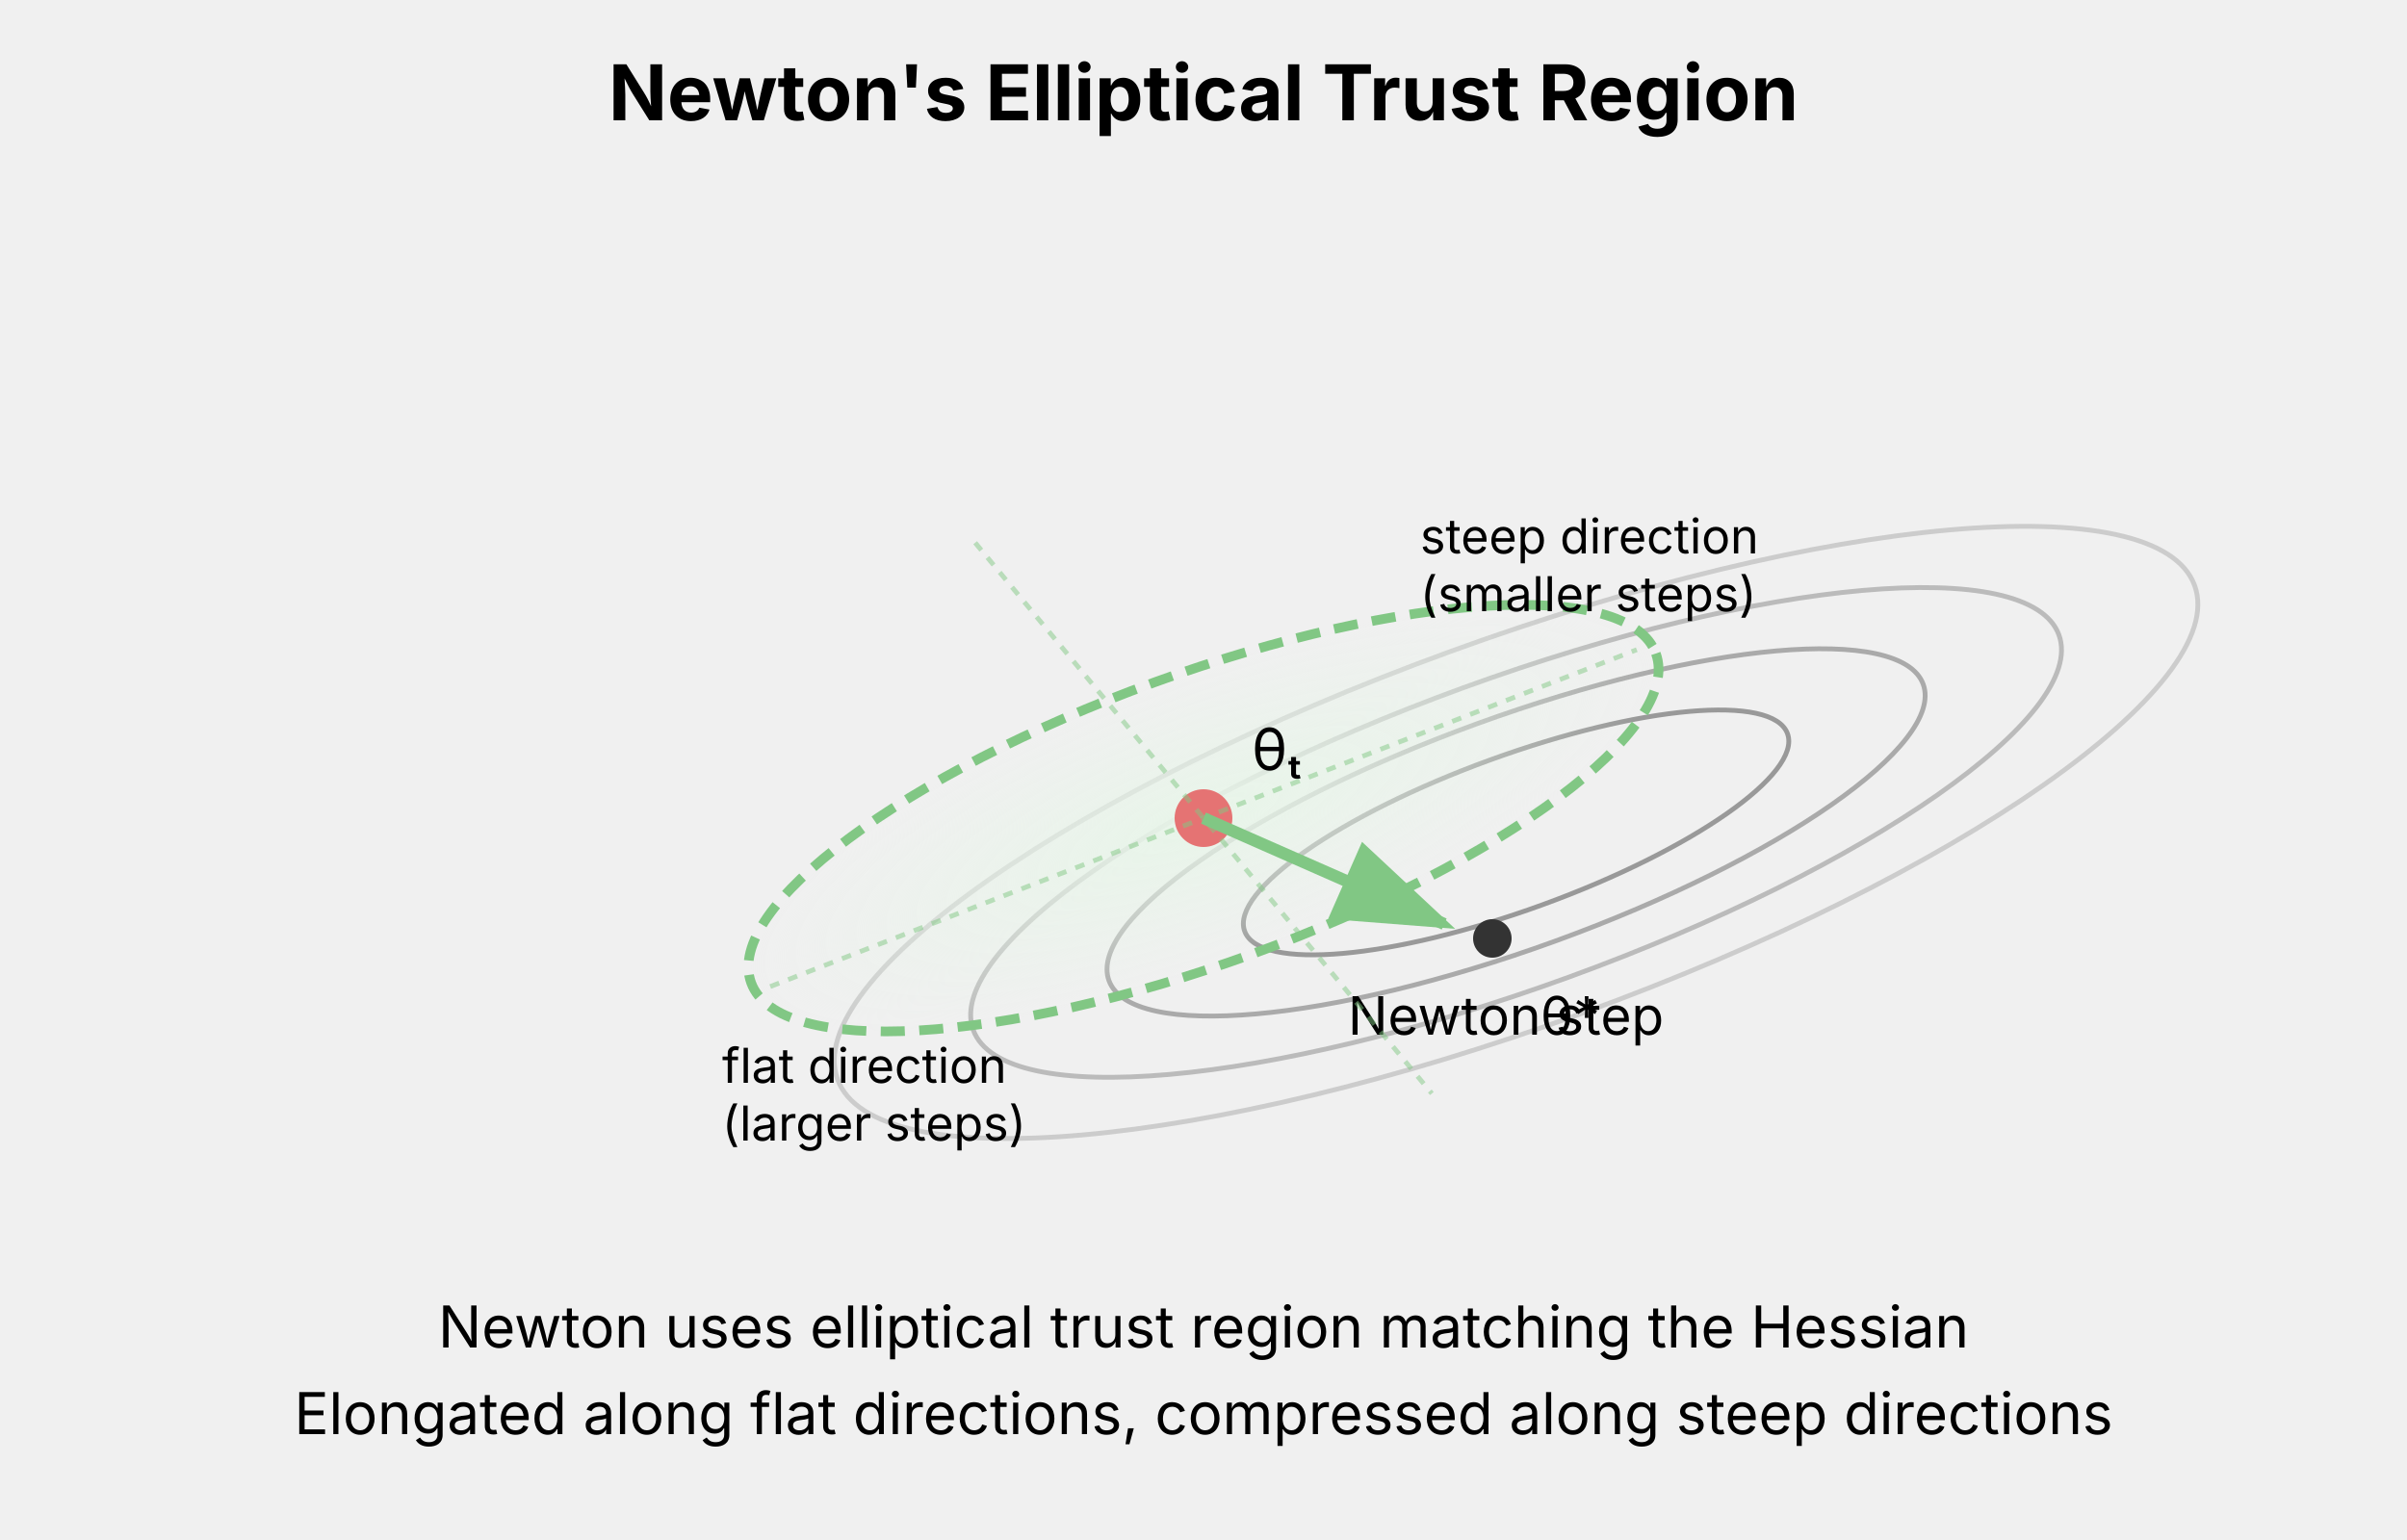
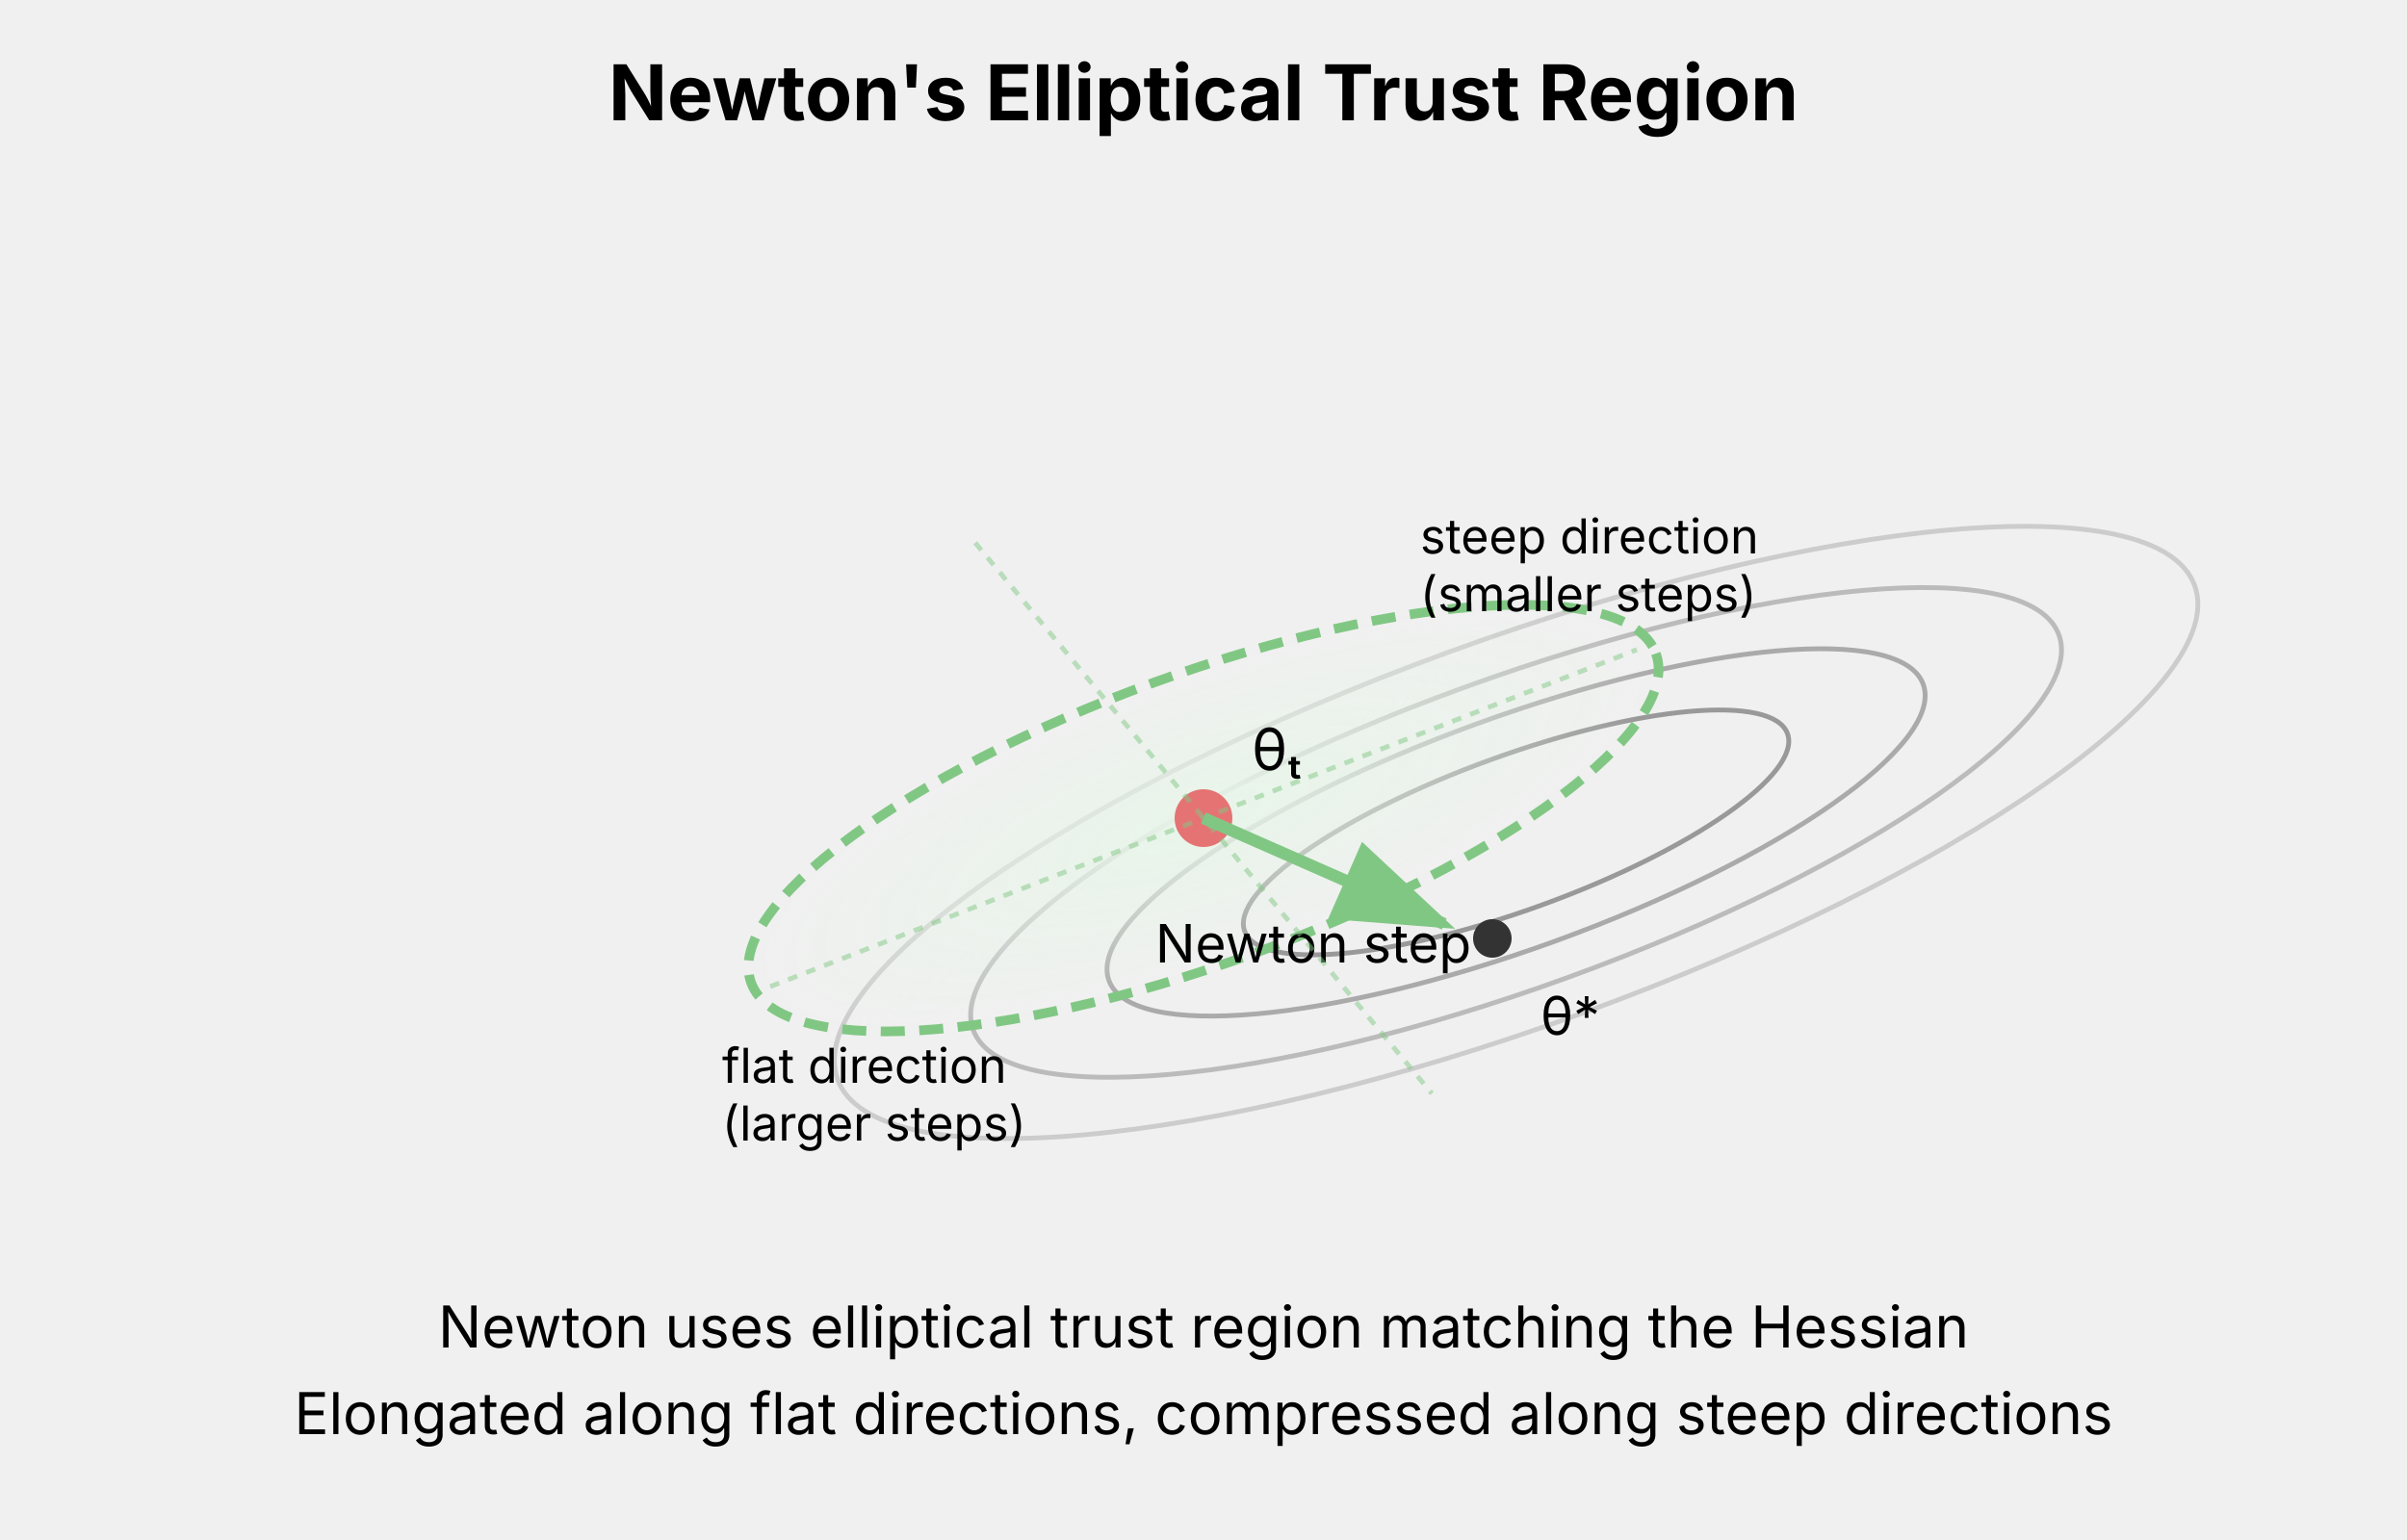
<svg xmlns="http://www.w3.org/2000/svg" viewBox="0 0 500 320">
  <style>
    /* Light mode (default) */
    text { fill: #000000; }
    .label-text { fill: #666666; }

    /* Dark mode */
    @media (prefers-color-scheme: dark) {
      text { fill: #ffffff; }
      .label-text { fill: #cccccc; }

      text[fill="#000"], text[fill="#000000"], text[fill="#333"], text[fill="#666"] {
        fill: #ffffff;
      }
      text[fill="#fff"], text[fill="#ffffff"], text[fill="white"] {
        fill: #ffffff;
      }
      text[fill="#E57373"] { fill: #ef5350; }
      text[fill="#81C784"] { fill: #66bb6a; }
      text[fill="#FFB74D"] { fill: #ffa726; }
      text[fill="#4A90A4"] { fill: #4fc3f7; }
    }
  </style>
  <defs>
    <marker id="arr" markerWidth="10" markerHeight="7" refX="9" refY="3.5" orient="auto">
      <polygon points="0 0, 10 3.5, 0 7" fill="#333" />
    </marker>
    <marker id="arrGreen" markerWidth="10" markerHeight="7" refX="9" refY="3.5" orient="auto">
      <polygon points="0 0, 10 3.5, 0 7" fill="#81C784" />
    </marker>
    <radialGradient id="ellipseGrad" cx="50%" cy="50%" r="50%">
      <stop offset="0%" style="stop-color:#E8F5E9;stop-opacity:1" />
      <stop offset="100%" style="stop-color:#E8F5E9;stop-opacity:0" />
    </radialGradient>
  </defs>
  <text x="250" y="25" text-anchor="middle" font-family="system-ui, -apple-system, sans-serif" font-size="16" font-weight="bold" fill="#333">Newton's Elliptical Trust Region</text>
  <g transform="translate(250, 170)">
    <ellipse cx="60" cy="25" rx="150" ry="40" fill="none" stroke="#ccc" stroke-width="1" transform="rotate(-20)" />
    <ellipse cx="60" cy="25" rx="120" ry="32" fill="none" stroke="#bbb" stroke-width="1" transform="rotate(-20)" />
    <ellipse cx="60" cy="25" rx="90" ry="24" fill="none" stroke="#aaa" stroke-width="1" transform="rotate(-20)" />
    <ellipse cx="60" cy="25" rx="60" ry="16" fill="none" stroke="#999" stroke-width="1" transform="rotate(-20)" />
    <ellipse cx="0" cy="0" rx="100" ry="30" fill="url(#ellipseGrad)" stroke="#81C784" stroke-width="2" stroke-dasharray="5,3" transform="rotate(-20)" />
    <circle cx="60" cy="25" r="4" fill="#333" />
    <text x="70" y="45" font-family="system-ui, -apple-system, sans-serif" font-size="11" fill="#333">θ*</text>
    <circle cx="0" cy="0" r="6" fill="#E57373" />
    <text x="10" y="-10" font-family="system-ui, -apple-system, sans-serif" font-size="12" fill="#333">θₜ</text>
    <line x1="0" y1="0" x2="50" y2="22" stroke="#81C784" stroke-width="2.5" marker-end="url(#arrGreen)" />
-     <text x="30" y="45" font-family="system-ui, -apple-system, sans-serif" font-size="11" fill="#81C784">Newton step</text>
+     <text x="-10" y="30" font-family="system-ui, -apple-system, sans-serif" font-size="11" fill="#81C784">Newton step</text>
    <line x1="-90" y1="35" x2="90" y2="-35" stroke="#81C784" stroke-width="1" stroke-dasharray="2,2" opacity="0.5" transform="rotate(0)" />
    <text x="-100" y="55" font-family="system-ui, -apple-system, sans-serif" font-size="10" fill="#81C784">flat direction</text>
    <text x="-100" y="67" font-family="system-ui, -apple-system, sans-serif" font-size="10" fill="#81C784">(larger steps)</text>
    <line x1="-25" y1="-70" x2="25" y2="70" stroke="#81C784" stroke-width="1" stroke-dasharray="2,2" opacity="0.5" transform="rotate(-20)" />
    <text x="45" y="-55" font-family="system-ui, -apple-system, sans-serif" font-size="10" fill="#81C784">steep direction</text>
    <text x="45" y="-43" font-family="system-ui, -apple-system, sans-serif" font-size="10" fill="#81C784">(smaller steps)</text>
  </g>
  <text x="250" y="280" text-anchor="middle" font-family="system-ui, -apple-system, sans-serif" font-size="12" fill="#333">Newton uses elliptical trust region matching the Hessian</text>
  <text x="250" y="298" text-anchor="middle" font-family="system-ui, -apple-system, sans-serif" font-size="12" fill="#666">Elongated along flat directions, compressed along steep directions</text>
</svg>
